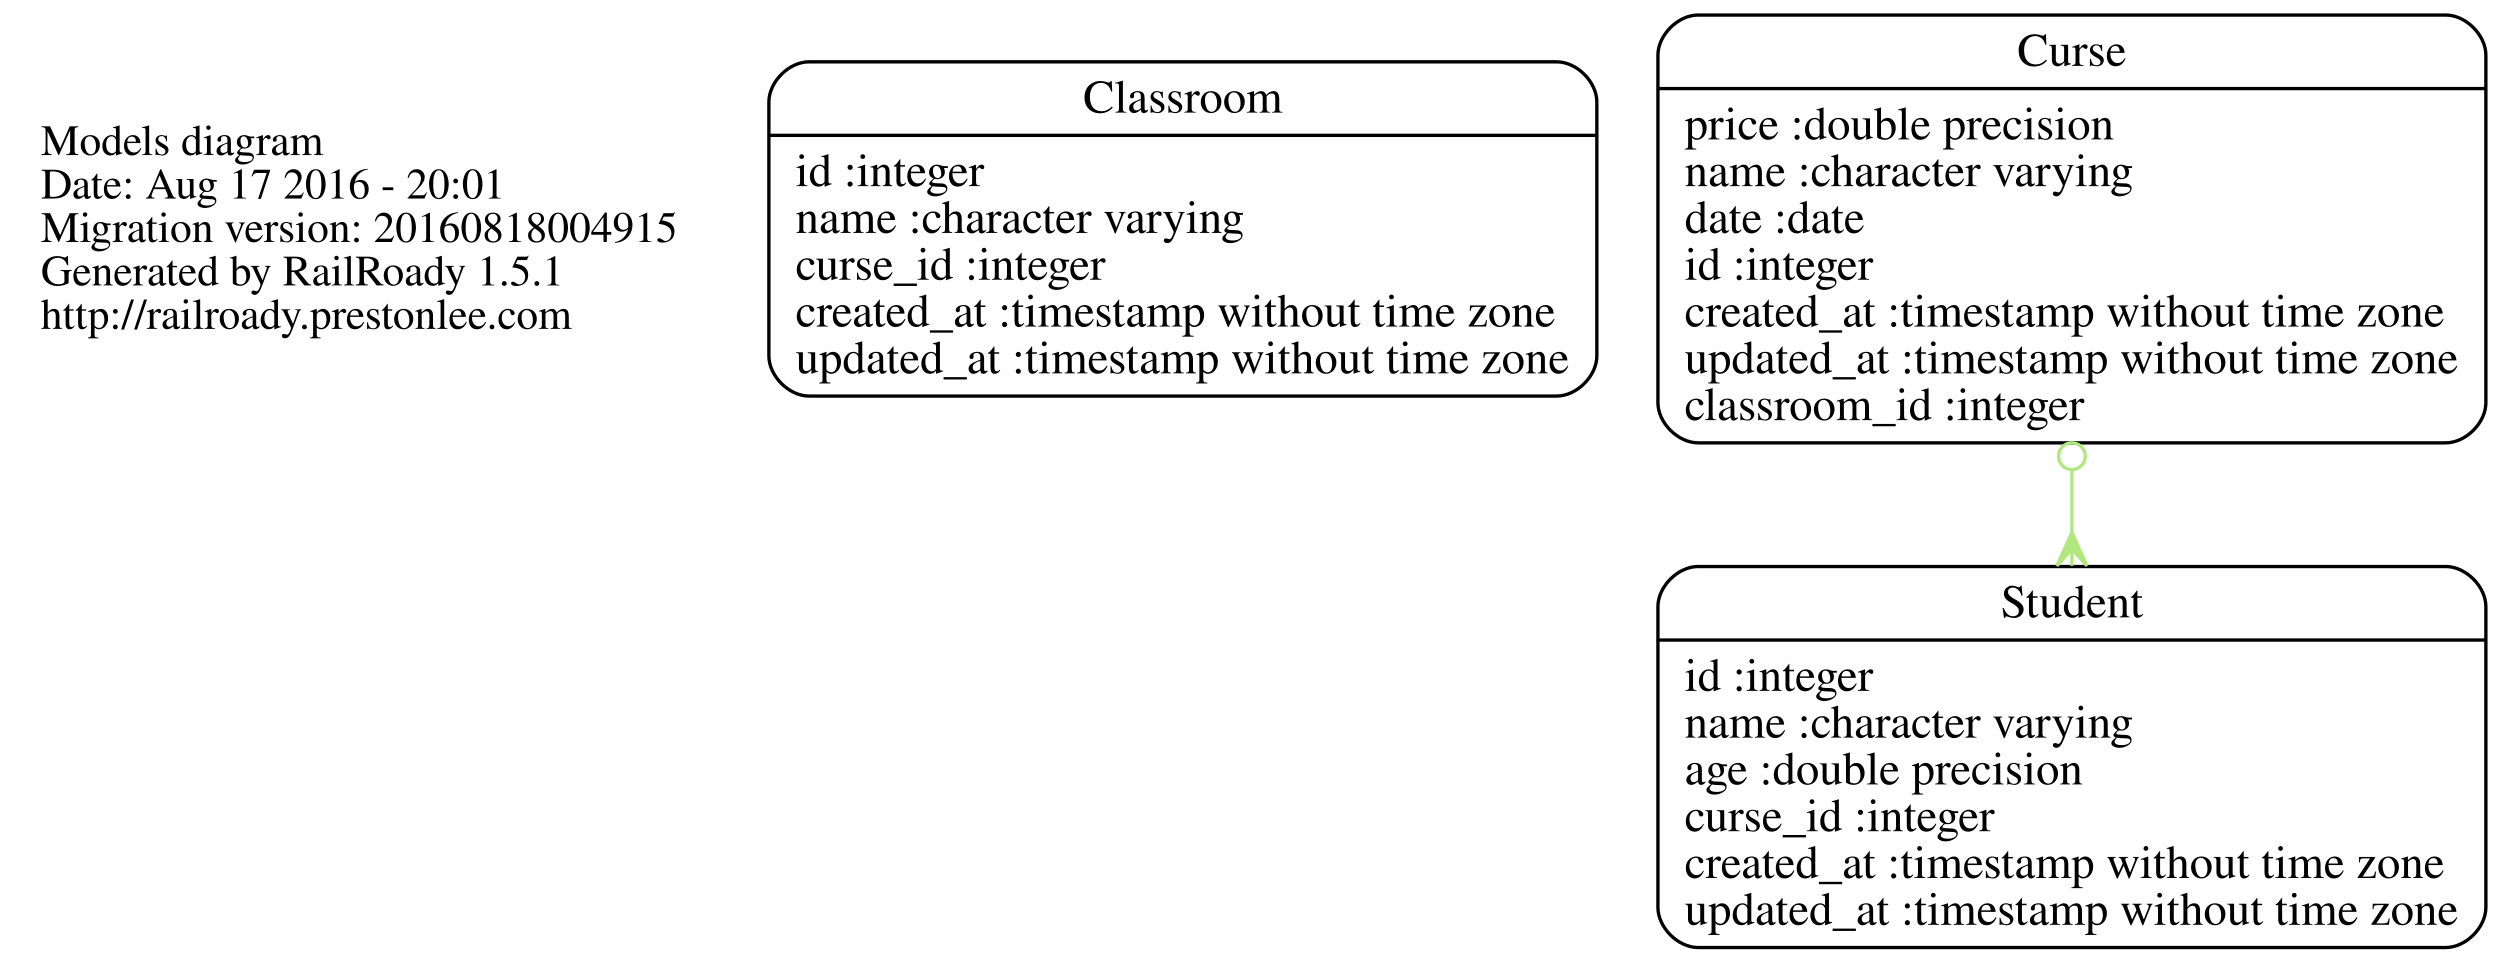
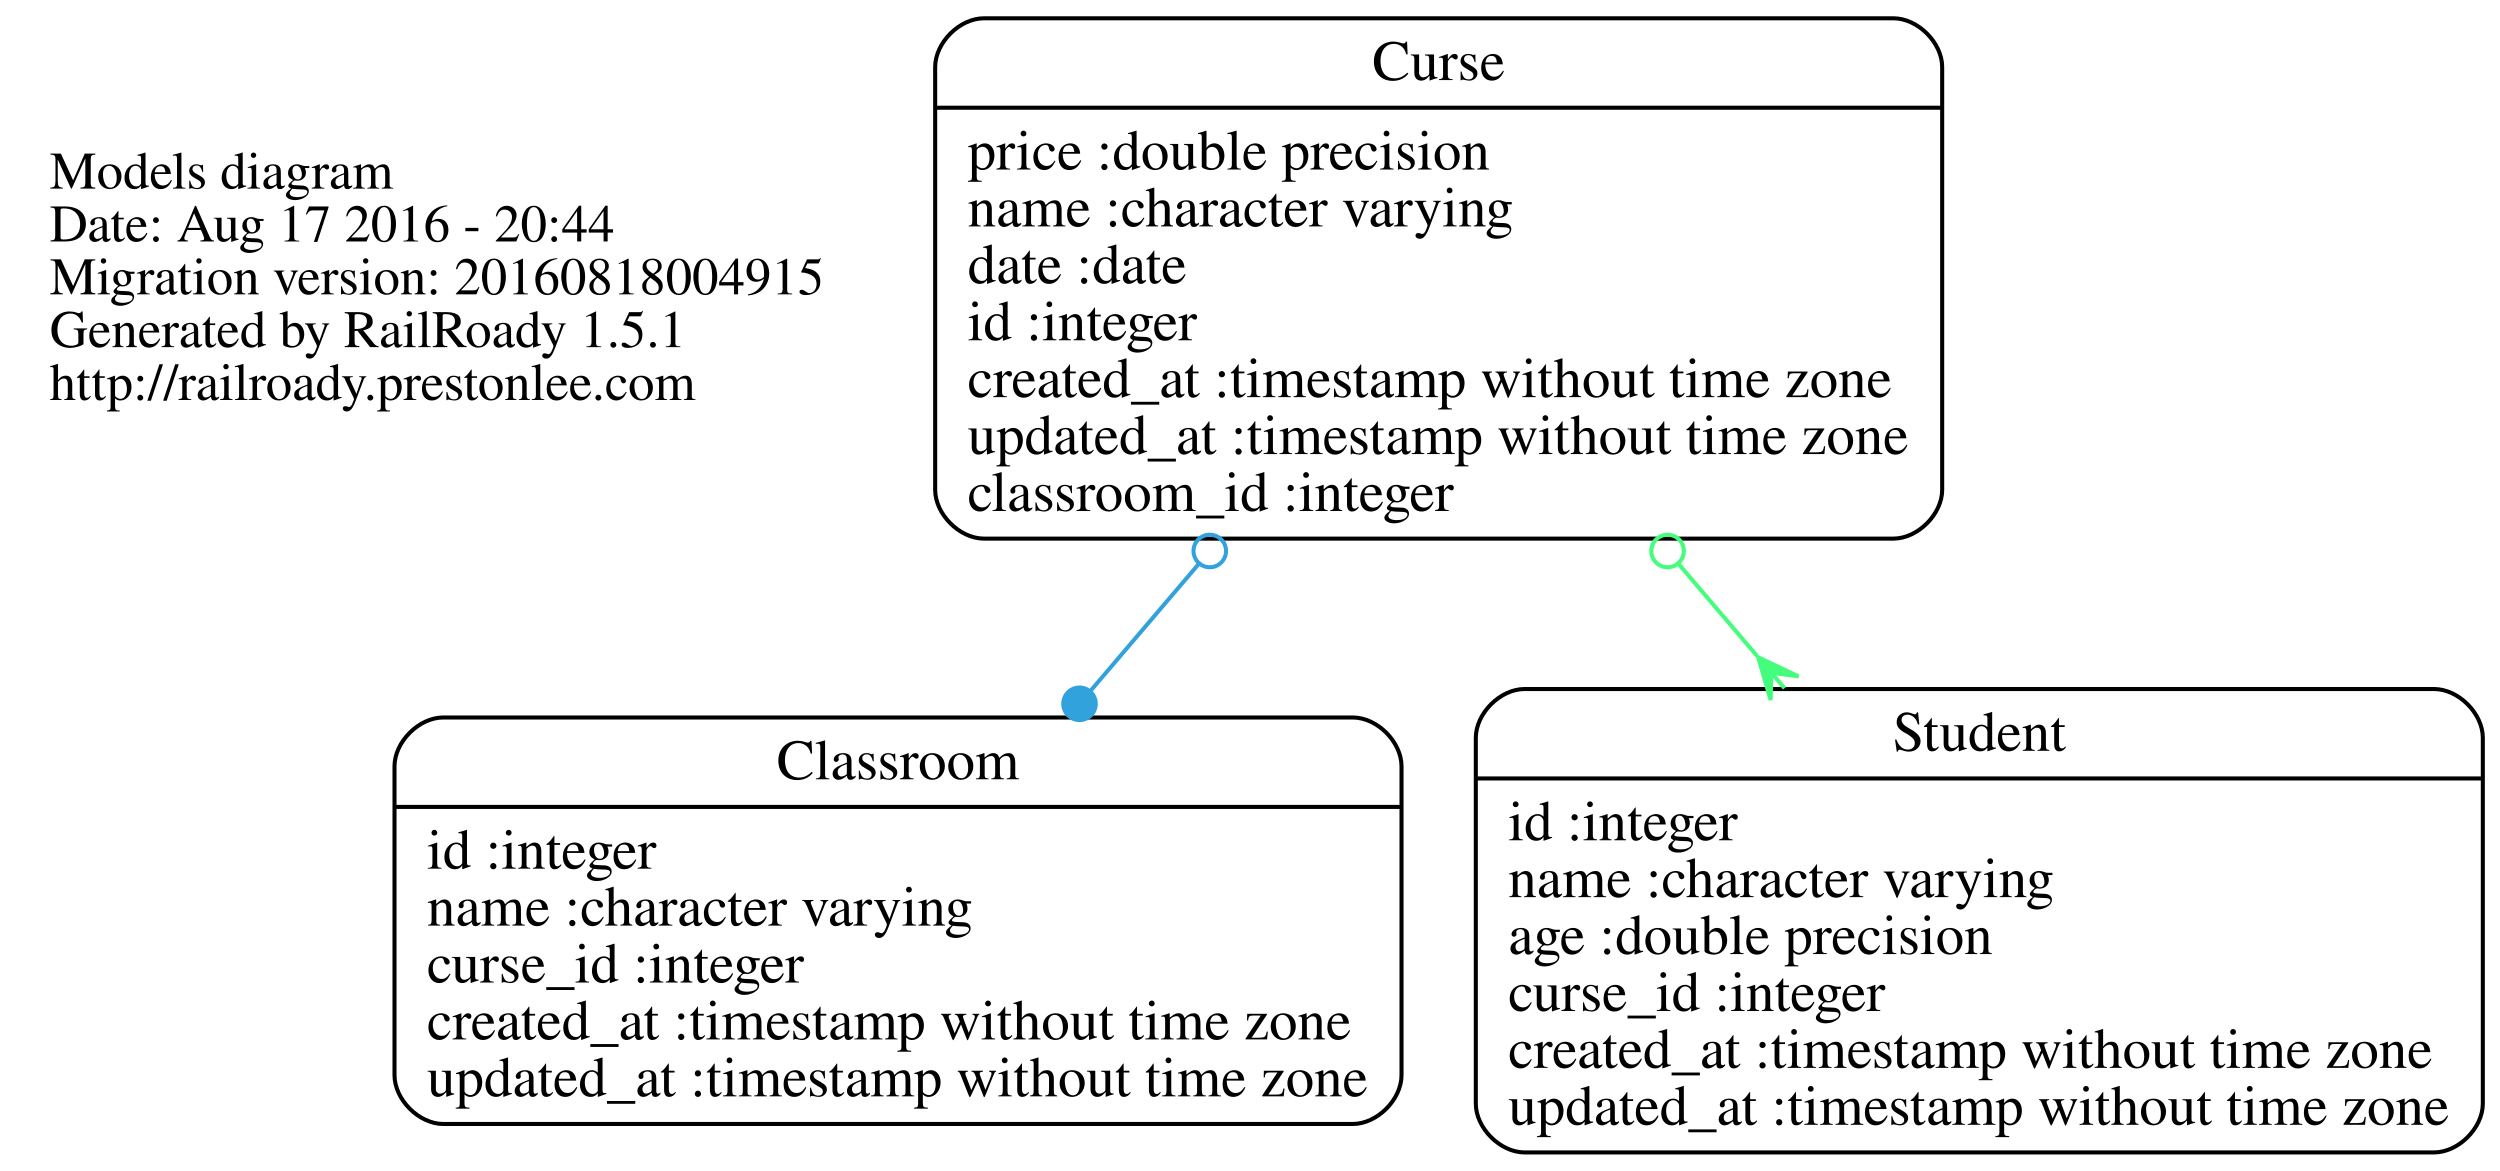
- <svg xmlns="http://www.w3.org/2000/svg" width="748pt" height="288pt" viewBox="0.00 0.00 747.55 288.00">
+ <svg xmlns="http://www.w3.org/2000/svg" width="615pt" height="288pt" viewBox="0.00 0.00 614.55 288.00">
  <g id="graph0" class="graph" transform="scale(1 1) rotate(0) translate(4 284)">
-     <polygon fill="none" stroke="none" points="-4,4 -4,-284 743.55,-284 743.55,4 -4,4" />
+     <polygon fill="none" stroke="none" points="-4,4 -4,-284 610.55,-284 610.55,4 -4,4" />
    <g id="node1" class="node">
      <text text-anchor="start" x="8" y="-237.6" font-family="Times,serif" font-size="13.00">Models diagram</text>
-       <text text-anchor="start" x="8" y="-224.6" font-family="Times,serif" font-size="13.00">Date: Aug 17 2016 - 20:01</text>
+       <text text-anchor="start" x="8" y="-224.6" font-family="Times,serif" font-size="13.00">Date: Aug 17 2016 - 20:44</text>
      <text text-anchor="start" x="8" y="-211.6" font-family="Times,serif" font-size="13.00">Migration version: 20160818004915</text>
      <text text-anchor="start" x="8" y="-198.6" font-family="Times,serif" font-size="13.00">Generated by RailRoady 1.5.1</text>
      <text text-anchor="start" x="8" y="-185.6" font-family="Times,serif" font-size="13.00">http://railroady.prestonlee.com</text>
    </g>
    <g id="node2" class="node">
-       <path fill="none" stroke="black" d="M237.825,-165.5C237.825,-165.5 461.55,-165.5 461.55,-165.5 467.55,-165.5 473.55,-171.5 473.55,-177.5 473.55,-177.5 473.55,-253.5 473.55,-253.5 473.55,-259.5 467.55,-265.5 461.55,-265.5 461.55,-265.5 237.825,-265.5 237.825,-265.5 231.825,-265.5 225.825,-259.5 225.825,-253.5 225.825,-253.5 225.825,-177.5 225.825,-177.5 225.825,-171.5 231.825,-165.5 237.825,-165.5" />
-       <text text-anchor="middle" x="349.688" y="-250.3" font-family="Times,serif" font-size="14.00">Classroom</text>
-       <polyline fill="none" stroke="black" points="225.825,-243.5 473.55,-243.5 " />
-       <text text-anchor="start" x="233.825" y="-228.3" font-family="Times,serif" font-size="14.00">id :integer</text>
-       <text text-anchor="start" x="233.825" y="-214.3" font-family="Times,serif" font-size="14.00">name :character varying</text>
-       <text text-anchor="start" x="233.825" y="-200.3" font-family="Times,serif" font-size="14.00">curse_id :integer</text>
+       <path fill="none" stroke="black" d="M104.825,-7.5C104.825,-7.5 328.55,-7.5 328.55,-7.5 334.55,-7.5 340.55,-13.5 340.55,-19.5 340.55,-19.5 340.55,-95.5 340.55,-95.5 340.55,-101.5 334.55,-107.5 328.55,-107.5 328.55,-107.5 104.825,-107.5 104.825,-107.5 98.825,-107.5 92.825,-101.5 92.825,-95.5 92.825,-95.5 92.825,-19.5 92.825,-19.5 92.825,-13.5 98.825,-7.5 104.825,-7.5" />
+       <text text-anchor="middle" x="216.688" y="-92.3" font-family="Times,serif" font-size="14.00">Classroom</text>
+       <polyline fill="none" stroke="black" points="92.825,-85.5 340.55,-85.5 " />
+       <text text-anchor="start" x="100.825" y="-70.3" font-family="Times,serif" font-size="14.00">id :integer</text>
+       <text text-anchor="start" x="100.825" y="-56.3" font-family="Times,serif" font-size="14.00">name :character varying</text>
+       <text text-anchor="start" x="100.825" y="-42.3" font-family="Times,serif" font-size="14.00">curse_id :integer</text>
+       <text text-anchor="start" x="100.825" y="-28.3" font-family="Times,serif" font-size="14.00">created_at :timestamp without time zone</text>
+       <text text-anchor="start" x="100.825" y="-14.3" font-family="Times,serif" font-size="14.00">updated_at :timestamp without time zone</text>
+     </g>
+     <g id="node3" class="node">
+       <path fill="none" stroke="black" d="M237.825,-151.5C237.825,-151.5 461.55,-151.5 461.55,-151.5 467.55,-151.5 473.55,-157.5 473.55,-163.5 473.55,-163.5 473.55,-267.5 473.55,-267.5 473.55,-273.5 467.55,-279.5 461.55,-279.5 461.55,-279.5 237.825,-279.5 237.825,-279.5 231.825,-279.5 225.825,-273.5 225.825,-267.5 225.825,-267.5 225.825,-163.5 225.825,-163.5 225.825,-157.5 231.825,-151.5 237.825,-151.5" />
+       <text text-anchor="middle" x="349.688" y="-264.3" font-family="Times,serif" font-size="14.00">Curse</text>
+       <polyline fill="none" stroke="black" points="225.825,-257.5 473.55,-257.5 " />
+       <text text-anchor="start" x="233.825" y="-242.3" font-family="Times,serif" font-size="14.00">price :double precision</text>
+       <text text-anchor="start" x="233.825" y="-228.3" font-family="Times,serif" font-size="14.00">name :character varying</text>
+       <text text-anchor="start" x="233.825" y="-214.3" font-family="Times,serif" font-size="14.00">date :date</text>
+       <text text-anchor="start" x="233.825" y="-200.3" font-family="Times,serif" font-size="14.00">id :integer</text>
      <text text-anchor="start" x="233.825" y="-186.3" font-family="Times,serif" font-size="14.00">created_at :timestamp without time zone</text>
      <text text-anchor="start" x="233.825" y="-172.3" font-family="Times,serif" font-size="14.00">updated_at :timestamp without time zone</text>
+       <text text-anchor="start" x="233.825" y="-158.3" font-family="Times,serif" font-size="14.00">classroom_id :integer</text>
    </g>
-     <g id="node3" class="node">
-       <path fill="none" stroke="black" d="M503.825,-151.5C503.825,-151.5 727.55,-151.5 727.55,-151.5 733.55,-151.5 739.55,-157.5 739.55,-163.5 739.55,-163.5 739.55,-267.5 739.55,-267.5 739.55,-273.5 733.55,-279.5 727.55,-279.5 727.55,-279.5 503.825,-279.5 503.825,-279.5 497.825,-279.5 491.825,-273.5 491.825,-267.5 491.825,-267.5 491.825,-163.5 491.825,-163.5 491.825,-157.5 497.825,-151.5 503.825,-151.5" />
-       <text text-anchor="middle" x="615.688" y="-264.3" font-family="Times,serif" font-size="14.00">Curse</text>
-       <polyline fill="none" stroke="black" points="491.825,-257.5 739.55,-257.5 " />
-       <text text-anchor="start" x="499.825" y="-242.3" font-family="Times,serif" font-size="14.00">price :double precision</text>
-       <text text-anchor="start" x="499.825" y="-228.3" font-family="Times,serif" font-size="14.00">name :character varying</text>
-       <text text-anchor="start" x="499.825" y="-214.3" font-family="Times,serif" font-size="14.00">date :date</text>
-       <text text-anchor="start" x="499.825" y="-200.3" font-family="Times,serif" font-size="14.00">id :integer</text>
-       <text text-anchor="start" x="499.825" y="-186.3" font-family="Times,serif" font-size="14.00">created_at :timestamp without time zone</text>
-       <text text-anchor="start" x="499.825" y="-172.3" font-family="Times,serif" font-size="14.00">updated_at :timestamp without time zone</text>
-       <text text-anchor="start" x="499.825" y="-158.3" font-family="Times,serif" font-size="14.00">classroom_id :integer</text>
+     <g id="edge2" class="edge">
+       <path fill="none" stroke="#32a2dd" d="M290.712,-145.325C281.789,-134.86 272.683,-124.179 264.048,-114.051" />
+       <ellipse fill="none" stroke="#32a2dd" cx="293.38" cy="-148.455" rx="4" ry="4" />
+       <ellipse fill="#32a2dd" stroke="#32a2dd" cx="261.334" cy="-110.866" rx="4" ry="4" />
    </g>
    <g id="node4" class="node">
-       <path fill="none" stroke="black" d="M503.825,-0.5C503.825,-0.5 727.55,-0.5 727.55,-0.5 733.55,-0.5 739.55,-6.5 739.55,-12.5 739.55,-12.5 739.55,-102.5 739.55,-102.5 739.55,-108.5 733.55,-114.5 727.55,-114.5 727.55,-114.5 503.825,-114.5 503.825,-114.5 497.825,-114.5 491.825,-108.5 491.825,-102.5 491.825,-102.5 491.825,-12.5 491.825,-12.5 491.825,-6.5 497.825,-0.5 503.825,-0.5" />
-       <text text-anchor="middle" x="615.688" y="-99.3" font-family="Times,serif" font-size="14.00">Student</text>
-       <polyline fill="none" stroke="black" points="491.825,-92.5 739.55,-92.5 " />
-       <text text-anchor="start" x="499.825" y="-77.3" font-family="Times,serif" font-size="14.00">id :integer</text>
-       <text text-anchor="start" x="499.825" y="-63.3" font-family="Times,serif" font-size="14.00">name :character varying</text>
-       <text text-anchor="start" x="499.825" y="-49.3" font-family="Times,serif" font-size="14.00">age :double precision</text>
-       <text text-anchor="start" x="499.825" y="-35.3" font-family="Times,serif" font-size="14.00">curse_id :integer</text>
-       <text text-anchor="start" x="499.825" y="-21.3" font-family="Times,serif" font-size="14.00">created_at :timestamp without time zone</text>
-       <text text-anchor="start" x="499.825" y="-7.3" font-family="Times,serif" font-size="14.00">updated_at :timestamp without time zone</text>
+       <path fill="none" stroke="black" d="M370.825,-0.5C370.825,-0.5 594.55,-0.5 594.55,-0.5 600.55,-0.5 606.55,-6.5 606.55,-12.5 606.55,-12.5 606.55,-102.5 606.55,-102.5 606.55,-108.5 600.55,-114.5 594.55,-114.5 594.55,-114.5 370.825,-114.5 370.825,-114.5 364.825,-114.5 358.825,-108.5 358.825,-102.5 358.825,-102.5 358.825,-12.5 358.825,-12.5 358.825,-6.5 364.825,-0.5 370.825,-0.5" />
+       <text text-anchor="middle" x="482.688" y="-99.3" font-family="Times,serif" font-size="14.00">Student</text>
+       <polyline fill="none" stroke="black" points="358.825,-92.5 606.55,-92.5 " />
+       <text text-anchor="start" x="366.825" y="-77.3" font-family="Times,serif" font-size="14.00">id :integer</text>
+       <text text-anchor="start" x="366.825" y="-63.3" font-family="Times,serif" font-size="14.00">name :character varying</text>
+       <text text-anchor="start" x="366.825" y="-49.3" font-family="Times,serif" font-size="14.00">age :double precision</text>
+       <text text-anchor="start" x="366.825" y="-35.3" font-family="Times,serif" font-size="14.00">curse_id :integer</text>
+       <text text-anchor="start" x="366.825" y="-21.3" font-family="Times,serif" font-size="14.00">created_at :timestamp without time zone</text>
+       <text text-anchor="start" x="366.825" y="-7.3" font-family="Times,serif" font-size="14.00">updated_at :timestamp without time zone</text>
    </g>
    <g id="edge1" class="edge">
-       <path fill="none" stroke="#b1e77e" d="M615.688,-143.448C615.688,-137.272 615.688,-131.038 615.688,-124.902" />
-       <ellipse fill="none" stroke="#b1e77e" cx="615.688" cy="-147.498" rx="4" ry="4" />
-       <polygon fill="#b1e77e" stroke="#b1e77e" points="615.688,-124.696 620.188,-114.696 615.688,-119.696 615.688,-114.696 615.688,-114.696 615.688,-114.696 615.688,-119.696 611.188,-114.696 615.688,-124.696 615.688,-124.696" />
+       <path fill="none" stroke="#45fd7d" d="M408.786,-145.181C415.171,-137.692 421.648,-130.095 427.978,-122.671" />
+       <ellipse fill="none" stroke="#45fd7d" cx="405.996" cy="-148.455" rx="4" ry="4" />
+       <polygon fill="#45fd7d" stroke="#45fd7d" points="428.29,-122.305 438.202,-117.615 431.533,-118.5 434.777,-114.696 434.777,-114.696 434.777,-114.696 431.533,-118.5 431.353,-111.776 428.29,-122.305 428.29,-122.305" />
    </g>
  </g>
</svg>
